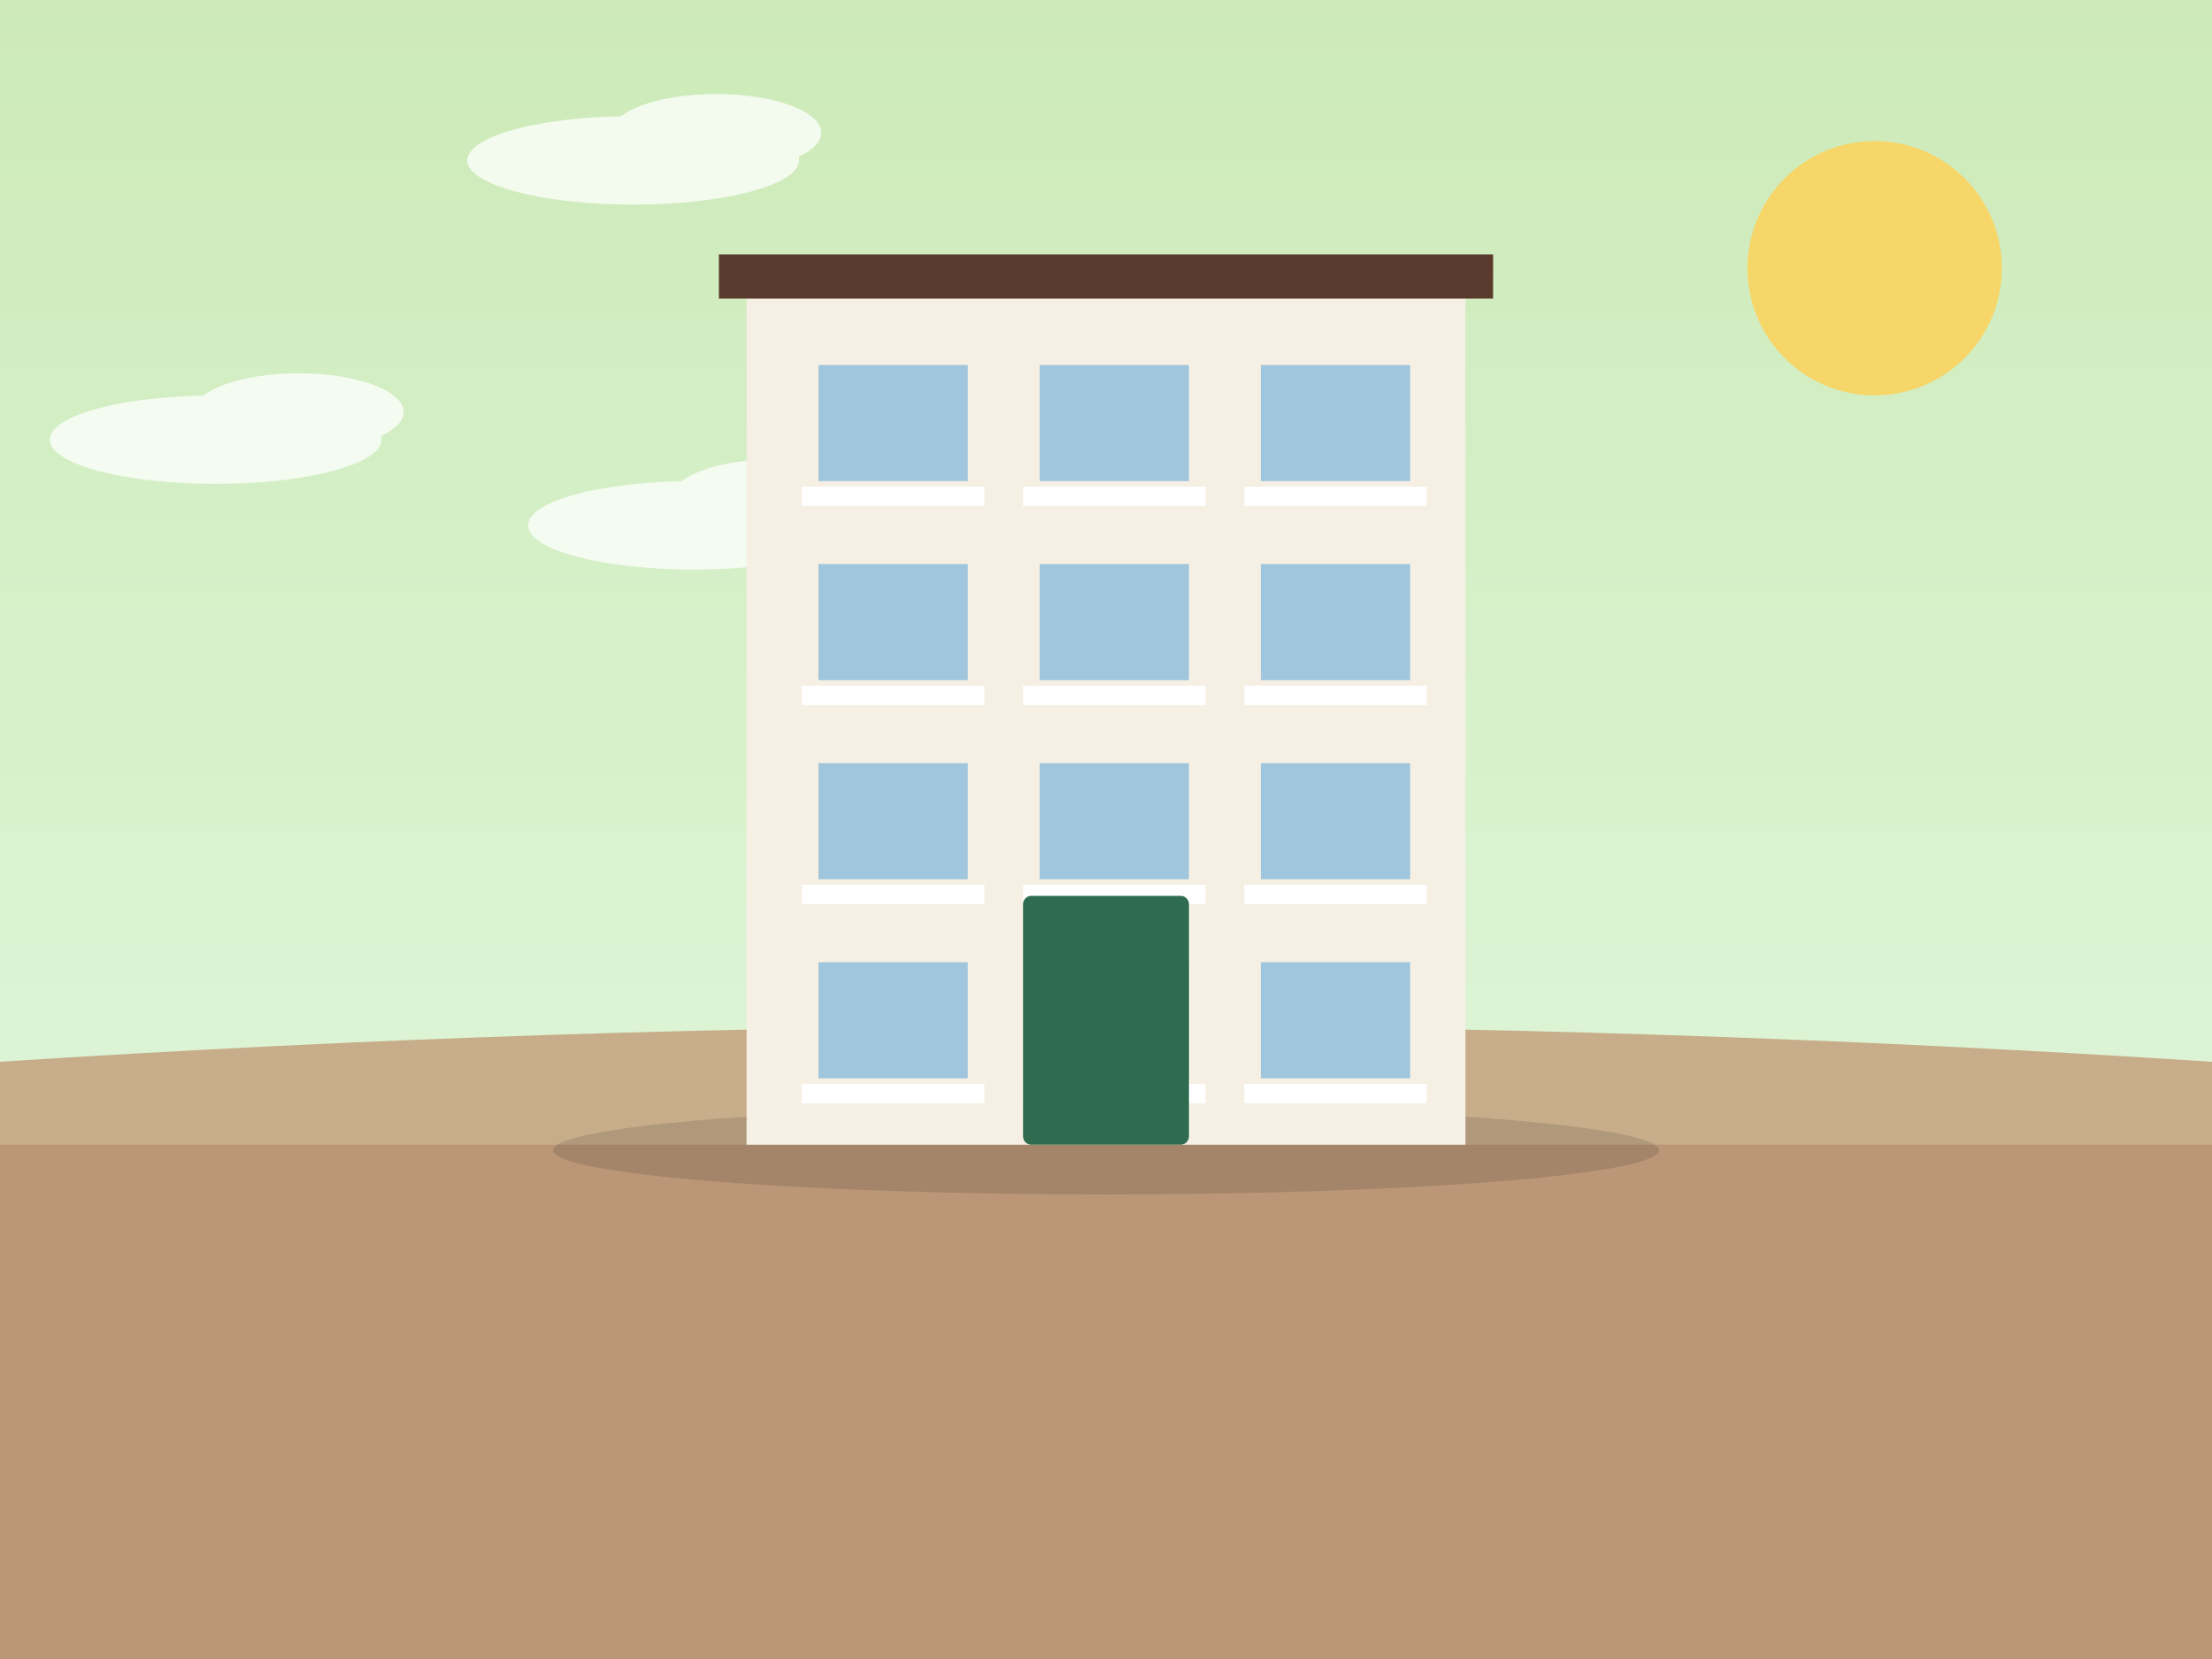
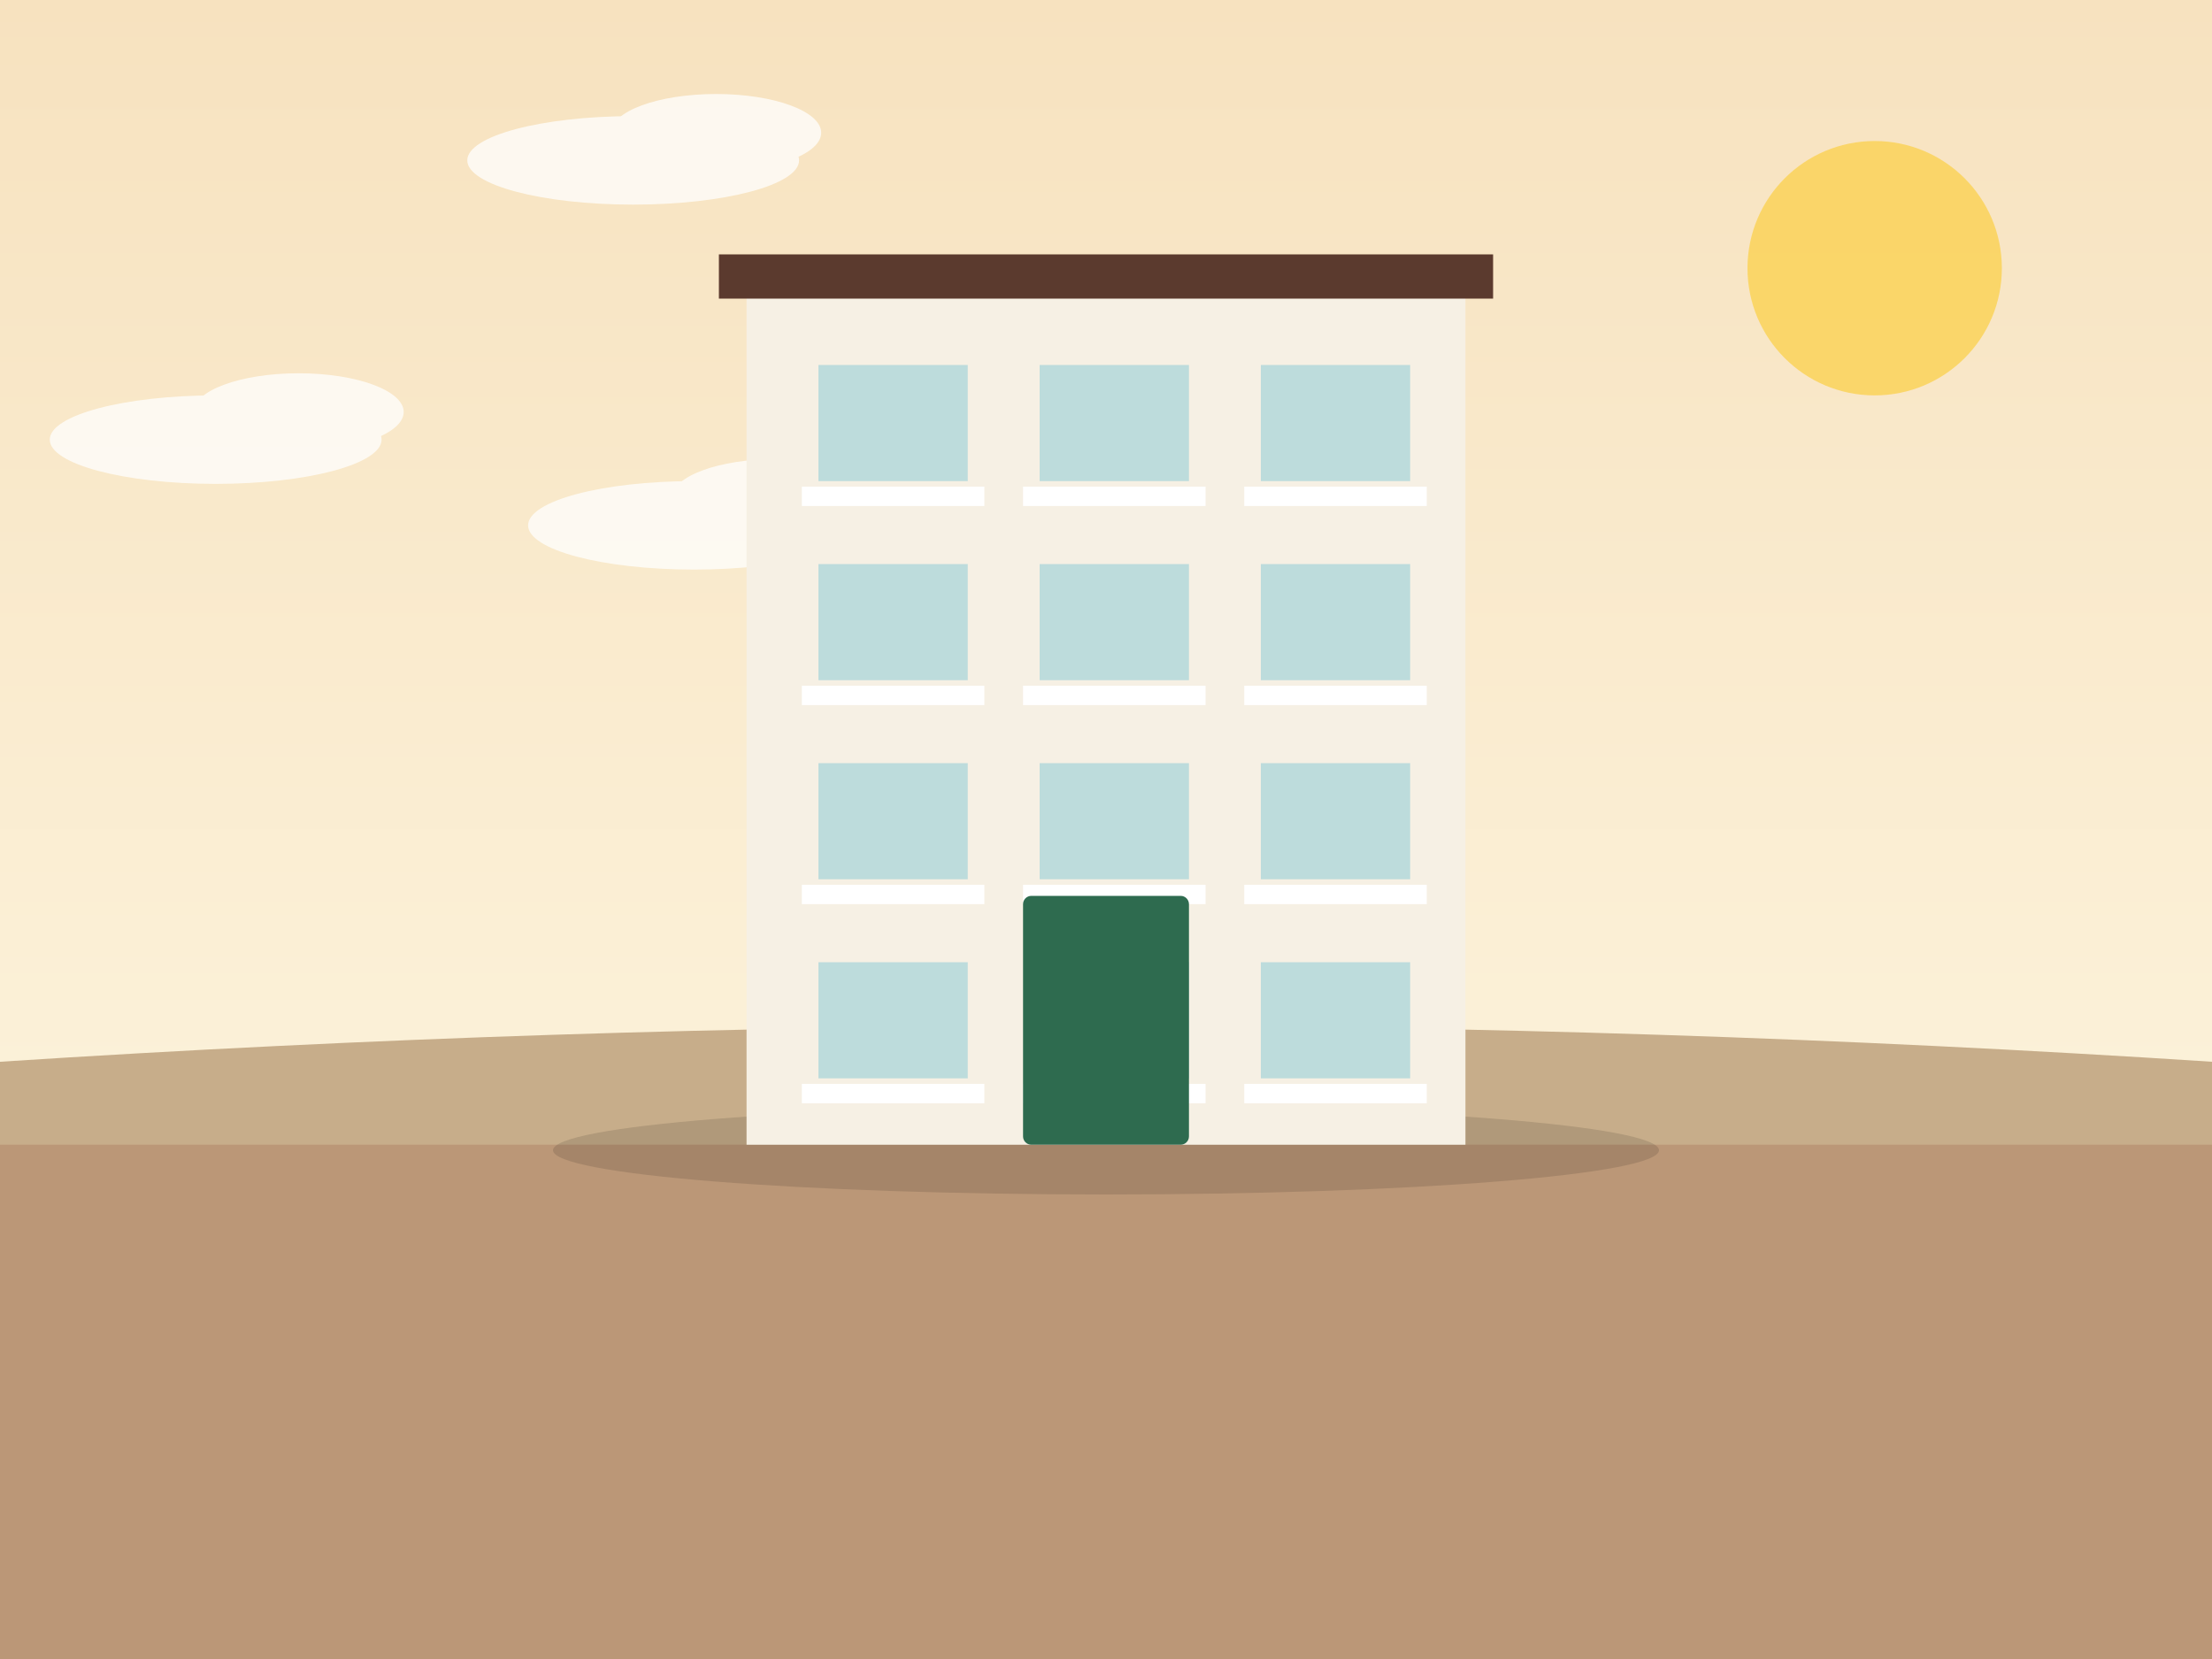
<svg xmlns="http://www.w3.org/2000/svg" viewBox="0 0 800 600" role="img" aria-label="Ranch on nearly an acre near the Great Egg Harbor River in Hamilton Township, NJ">
  <defs>
    <linearGradient id="s" x1="0" y1="0" x2="0" y2="1">
-       <stop offset="0" stop-color="hsl(95,55%,82%)" />
-       <stop offset="1" stop-color="hsl(120,70%,94%)" />
+       <stop offset="0" stop-color="hsl(37,78%,86%)" />
+       <stop offset="1" stop-color="hsl(47,95%,95%)" />
    </linearGradient>
  </defs>
  <rect width="800" height="600" fill="url(#s)" />
  <circle cx="678" cy="97" r="46" fill="#fbd45f" opacity=".9" />
  <g fill="#fff" opacity=".75">
    <ellipse cx="78" cy="159" rx="60" ry="16" />
    <ellipse cx="108" cy="149" rx="38" ry="14" />
  </g>
  <g fill="#fff" opacity=".75">
    <ellipse cx="229" cy="58" rx="60" ry="16" />
    <ellipse cx="259" cy="48" rx="38" ry="14" />
  </g>
  <g fill="#fff" opacity=".75">
    <ellipse cx="251" cy="190" rx="60" ry="16" />
    <ellipse cx="281" cy="180" rx="38" ry="14" />
  </g>
  <path d="M0 384 Q400.0 358 800 384 V600 H0Z" fill="hsl(35,35%,66%)" />
  <rect y="414" width="800" height="600" fill="hsl(25,32%,56%)" opacity=".6" />
  <ellipse cx="400" cy="416" rx="200" ry="16" fill="#000" opacity=".12" />
  <rect x="270" y="104" width="260" height="310" fill="#f6f0e4" />
  <rect x="260" y="92" width="280" height="16" fill="#5b3a2e" />
-   <rect x="296" y="132" width="54" height="42" fill="#9fc6dd" />
+   <rect x="296" y="132" width="54" height="42" fill="#bddcdc" />
  <rect x="290" y="176" width="66" height="7" fill="#fff" />
-   <rect x="376" y="132" width="54" height="42" fill="#9fc6dd" />
+   <rect x="376" y="132" width="54" height="42" fill="#bddcdc" />
  <rect x="370" y="176" width="66" height="7" fill="#fff" />
-   <rect x="456" y="132" width="54" height="42" fill="#9fc6dd" />
+   <rect x="456" y="132" width="54" height="42" fill="#bddcdc" />
  <rect x="450" y="176" width="66" height="7" fill="#fff" />
-   <rect x="296" y="204" width="54" height="42" fill="#9fc6dd" />
+   <rect x="296" y="204" width="54" height="42" fill="#bddcdc" />
  <rect x="290" y="248" width="66" height="7" fill="#fff" />
-   <rect x="376" y="204" width="54" height="42" fill="#9fc6dd" />
+   <rect x="376" y="204" width="54" height="42" fill="#bddcdc" />
  <rect x="370" y="248" width="66" height="7" fill="#fff" />
-   <rect x="456" y="204" width="54" height="42" fill="#9fc6dd" />
+   <rect x="456" y="204" width="54" height="42" fill="#bddcdc" />
  <rect x="450" y="248" width="66" height="7" fill="#fff" />
-   <rect x="296" y="276" width="54" height="42" fill="#9fc6dd" />
+   <rect x="296" y="276" width="54" height="42" fill="#bddcdc" />
  <rect x="290" y="320" width="66" height="7" fill="#fff" />
-   <rect x="376" y="276" width="54" height="42" fill="#9fc6dd" />
+   <rect x="376" y="276" width="54" height="42" fill="#bddcdc" />
  <rect x="370" y="320" width="66" height="7" fill="#fff" />
-   <rect x="456" y="276" width="54" height="42" fill="#9fc6dd" />
+   <rect x="456" y="276" width="54" height="42" fill="#bddcdc" />
  <rect x="450" y="320" width="66" height="7" fill="#fff" />
-   <rect x="296" y="348" width="54" height="42" fill="#9fc6dd" />
+   <rect x="296" y="348" width="54" height="42" fill="#bddcdc" />
  <rect x="290" y="392" width="66" height="7" fill="#fff" />
-   <rect x="376" y="348" width="54" height="42" fill="#9fc6dd" />
+   <rect x="376" y="348" width="54" height="42" fill="#bddcdc" />
  <rect x="370" y="392" width="66" height="7" fill="#fff" />
-   <rect x="456" y="348" width="54" height="42" fill="#9fc6dd" />
+   <rect x="456" y="348" width="54" height="42" fill="#bddcdc" />
  <rect x="450" y="392" width="66" height="7" fill="#fff" />
  <rect x="370" y="324" width="60" height="90" rx="3" fill="#2e6b4f" />
</svg>
